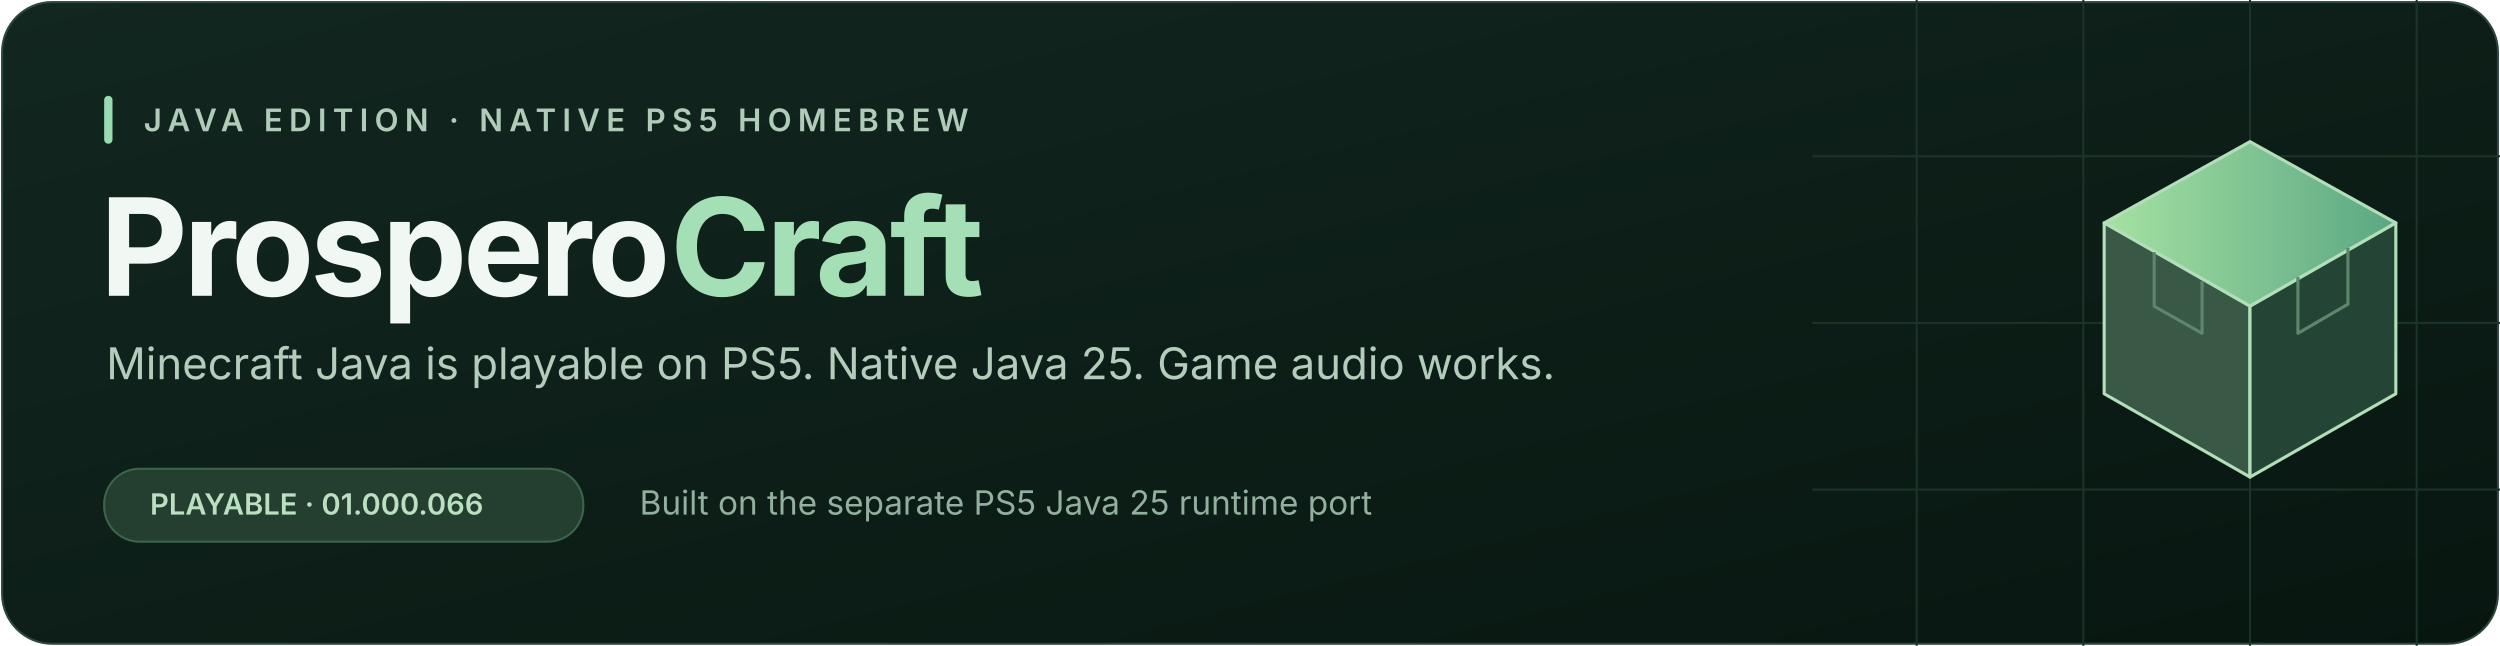
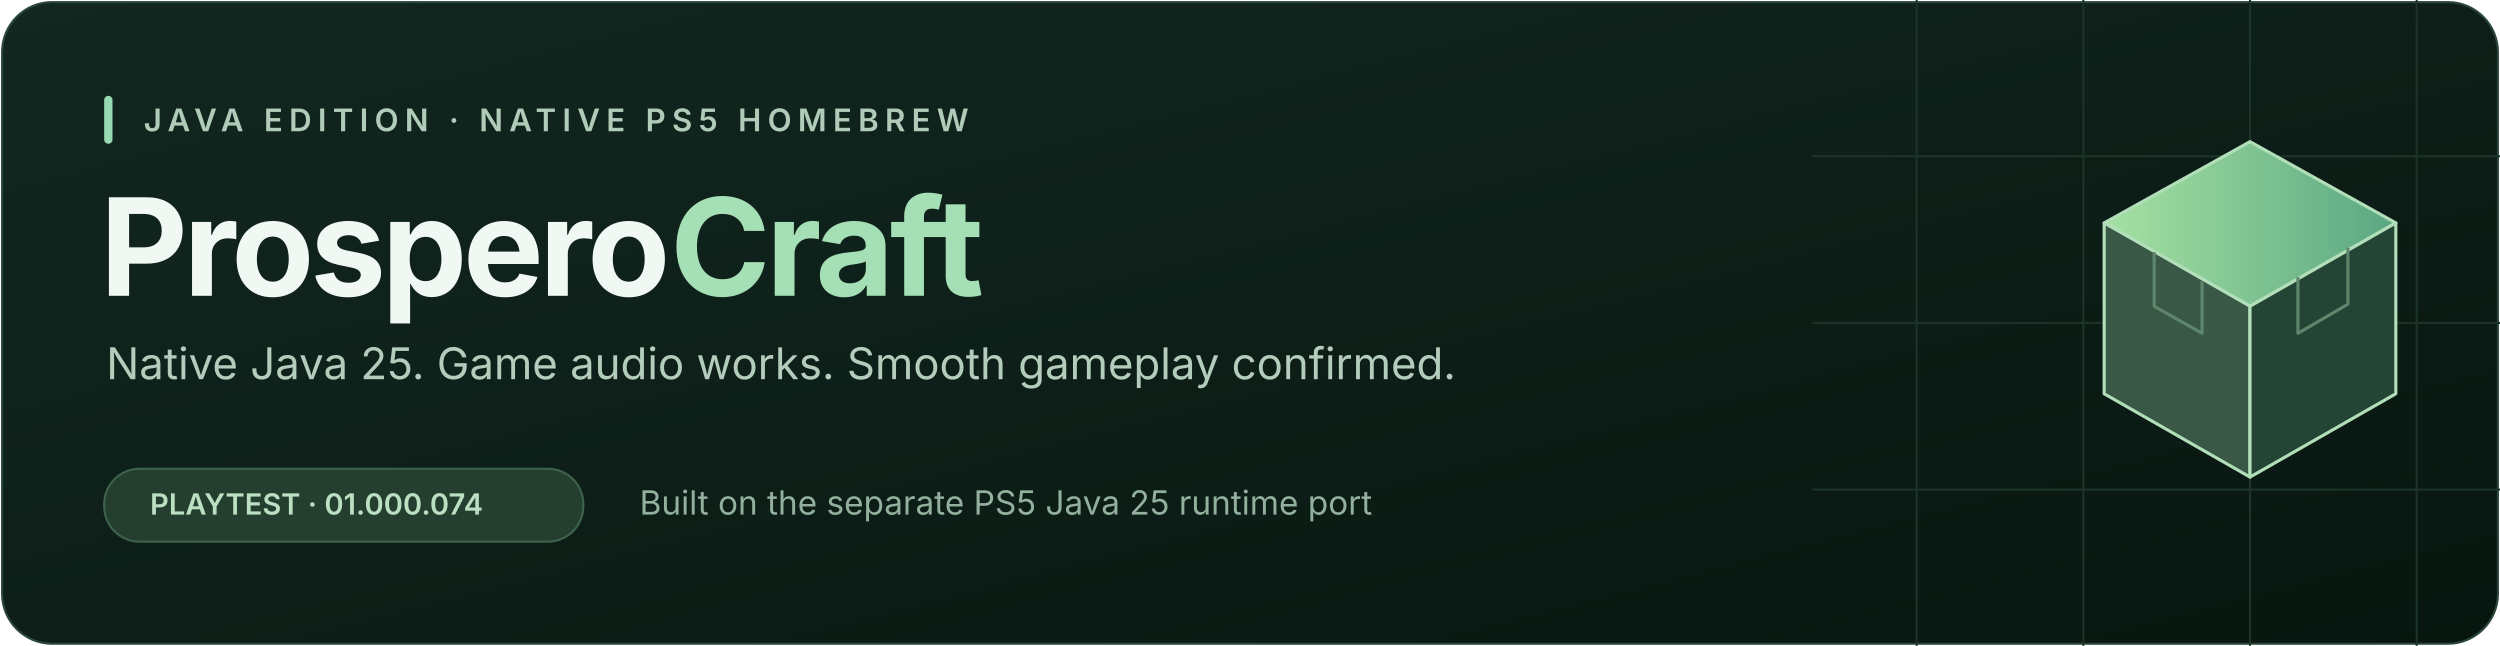
<svg xmlns="http://www.w3.org/2000/svg" width="1200" height="310" viewBox="0 0 1200 310" role="img" aria-labelledby="title description">
  <defs>
    <linearGradient id="background" x2="1" y2="1">
      <stop stop-color="#122720" />
      <stop offset="1" stop-color="#081610" />
    </linearGradient>
    <linearGradient id="grass">
      <stop stop-color="#a5e1a2" />
      <stop offset="1" stop-color="#5ba783" />
    </linearGradient>
  </defs>
  <rect x="1" y="1" width="1198" height="308" rx="24" fill="url(#background)" stroke="#2b483b" />
  <path d="M920 0v310M1000 0v310M1080 0v310M1160 0v310M870 75h330M870 155h330M870 235h330" stroke="#1c3328" />
  <g stroke="#b2dfb9" stroke-width="1.5" stroke-linejoin="round">
    <path d="M1010 107l70-39 70 39-70 40z" fill="url(#grass)" />
    <path d="M1010 107l70 40v82l-70-40z" fill="#395845" />
    <path d="M1080 147l70-40v82l-70 40z" fill="#244536" />
    <path d="M1034 121v26l23 13v-25M1103 133v27l24-14v-27" fill="none" stroke="#5e866c" />
  </g>
  <rect x="50" y="46" width="4" height="23" rx="2" fill="#98dab1" />
  <g font-family="Inter,Segoe UI,Arial,sans-serif">
    <text x="69" y="63" font-size="15" font-weight="600" letter-spacing="3" fill="#b0ccb9">JAVA EDITION · NATIVE PS5 HOMEBREW</text>
    <text x="48" y="142" font-size="65" font-weight="700" letter-spacing="-2" fill="#f1f7f2">Prospero<tspan fill="#a5dfb5">Craft</tspan>
    </text>
-     <text x="51" y="182" font-size="21" fill="#b3ccbc">Minecraft Java is playable on PS5. Native Java 25. Game audio works.</text>
+     <text x="51" y="182" font-size="21" fill="#b3ccbc">Native Java 25. Game audio works. Smooth gameplay confirmed.</text>
    <rect x="50" y="225" width="230" height="35" rx="17" fill="#243e30" stroke="#3d634c" />
-     <text x="72" y="247" font-size="14" font-weight="600" fill="#bbdfc1">PLAYABLE · 01.000.066</text>
+     <text x="72" y="247" font-size="14" font-weight="600" fill="#bbdfc1">PLAYTEST · 01.000.074</text>
    <text x="307" y="247" font-size="16" fill="#92b09d">Built on the separate PS5 Java 25 runtime port</text>
  </g>
</svg>
